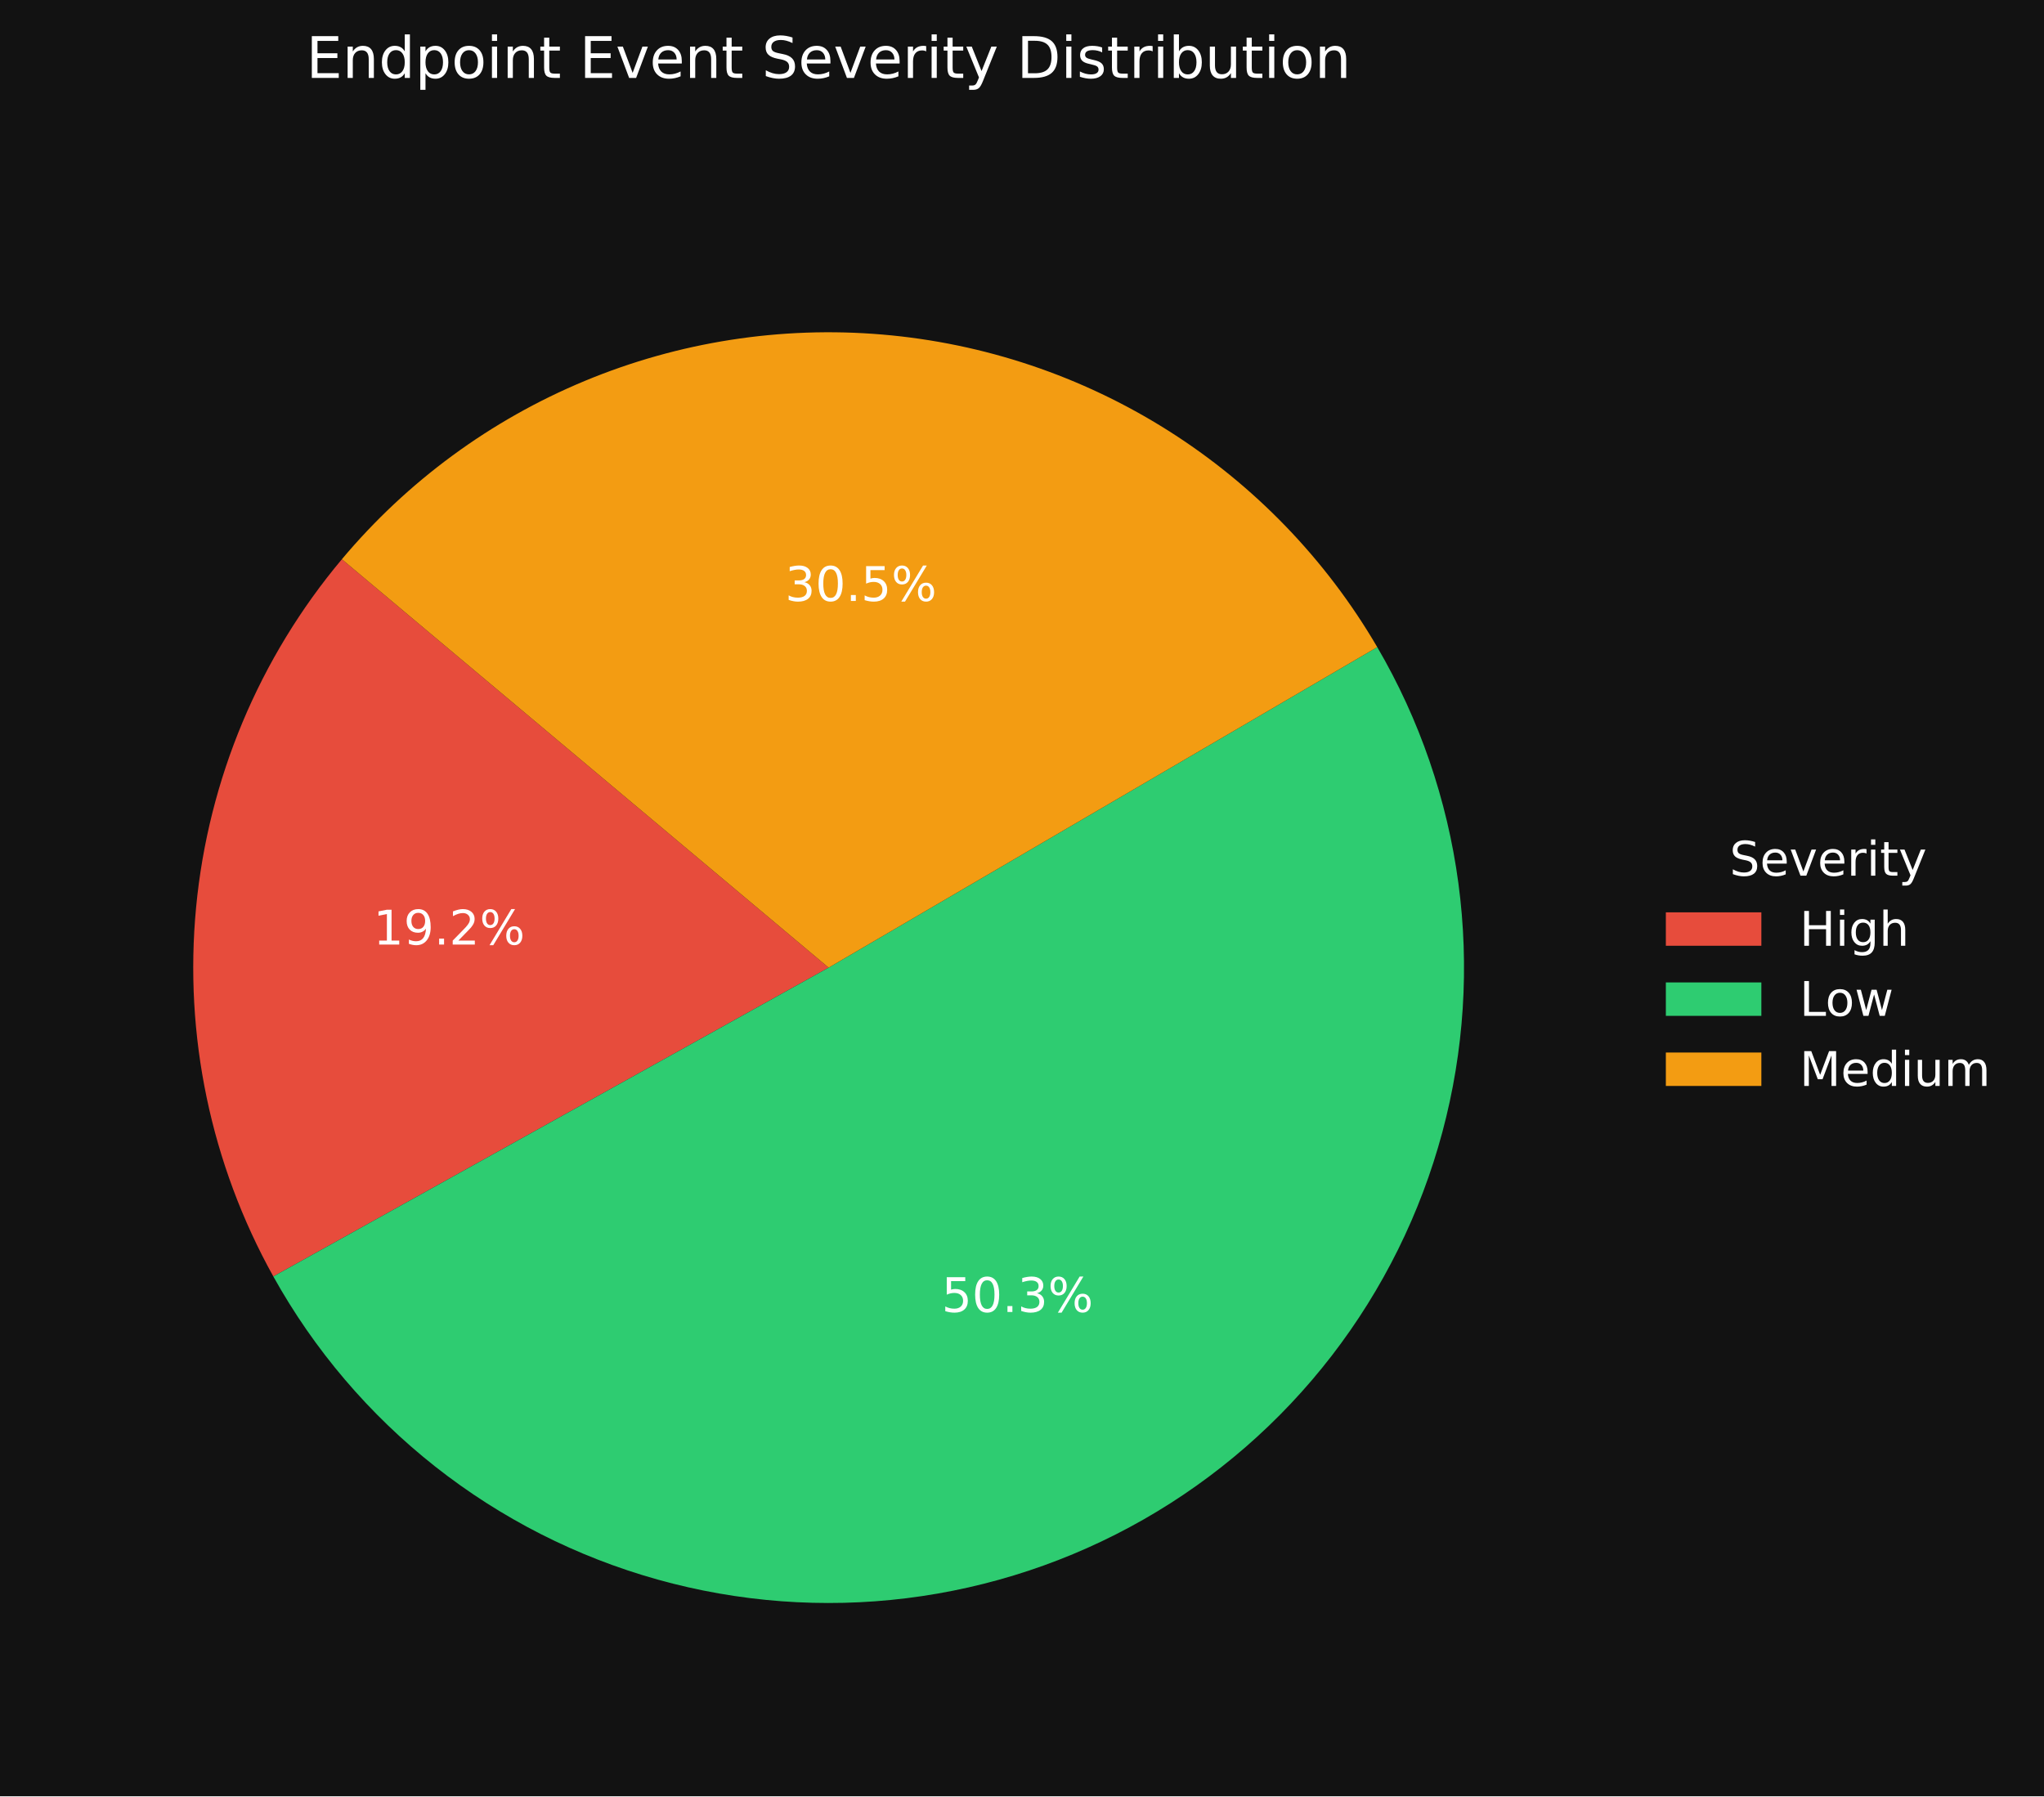
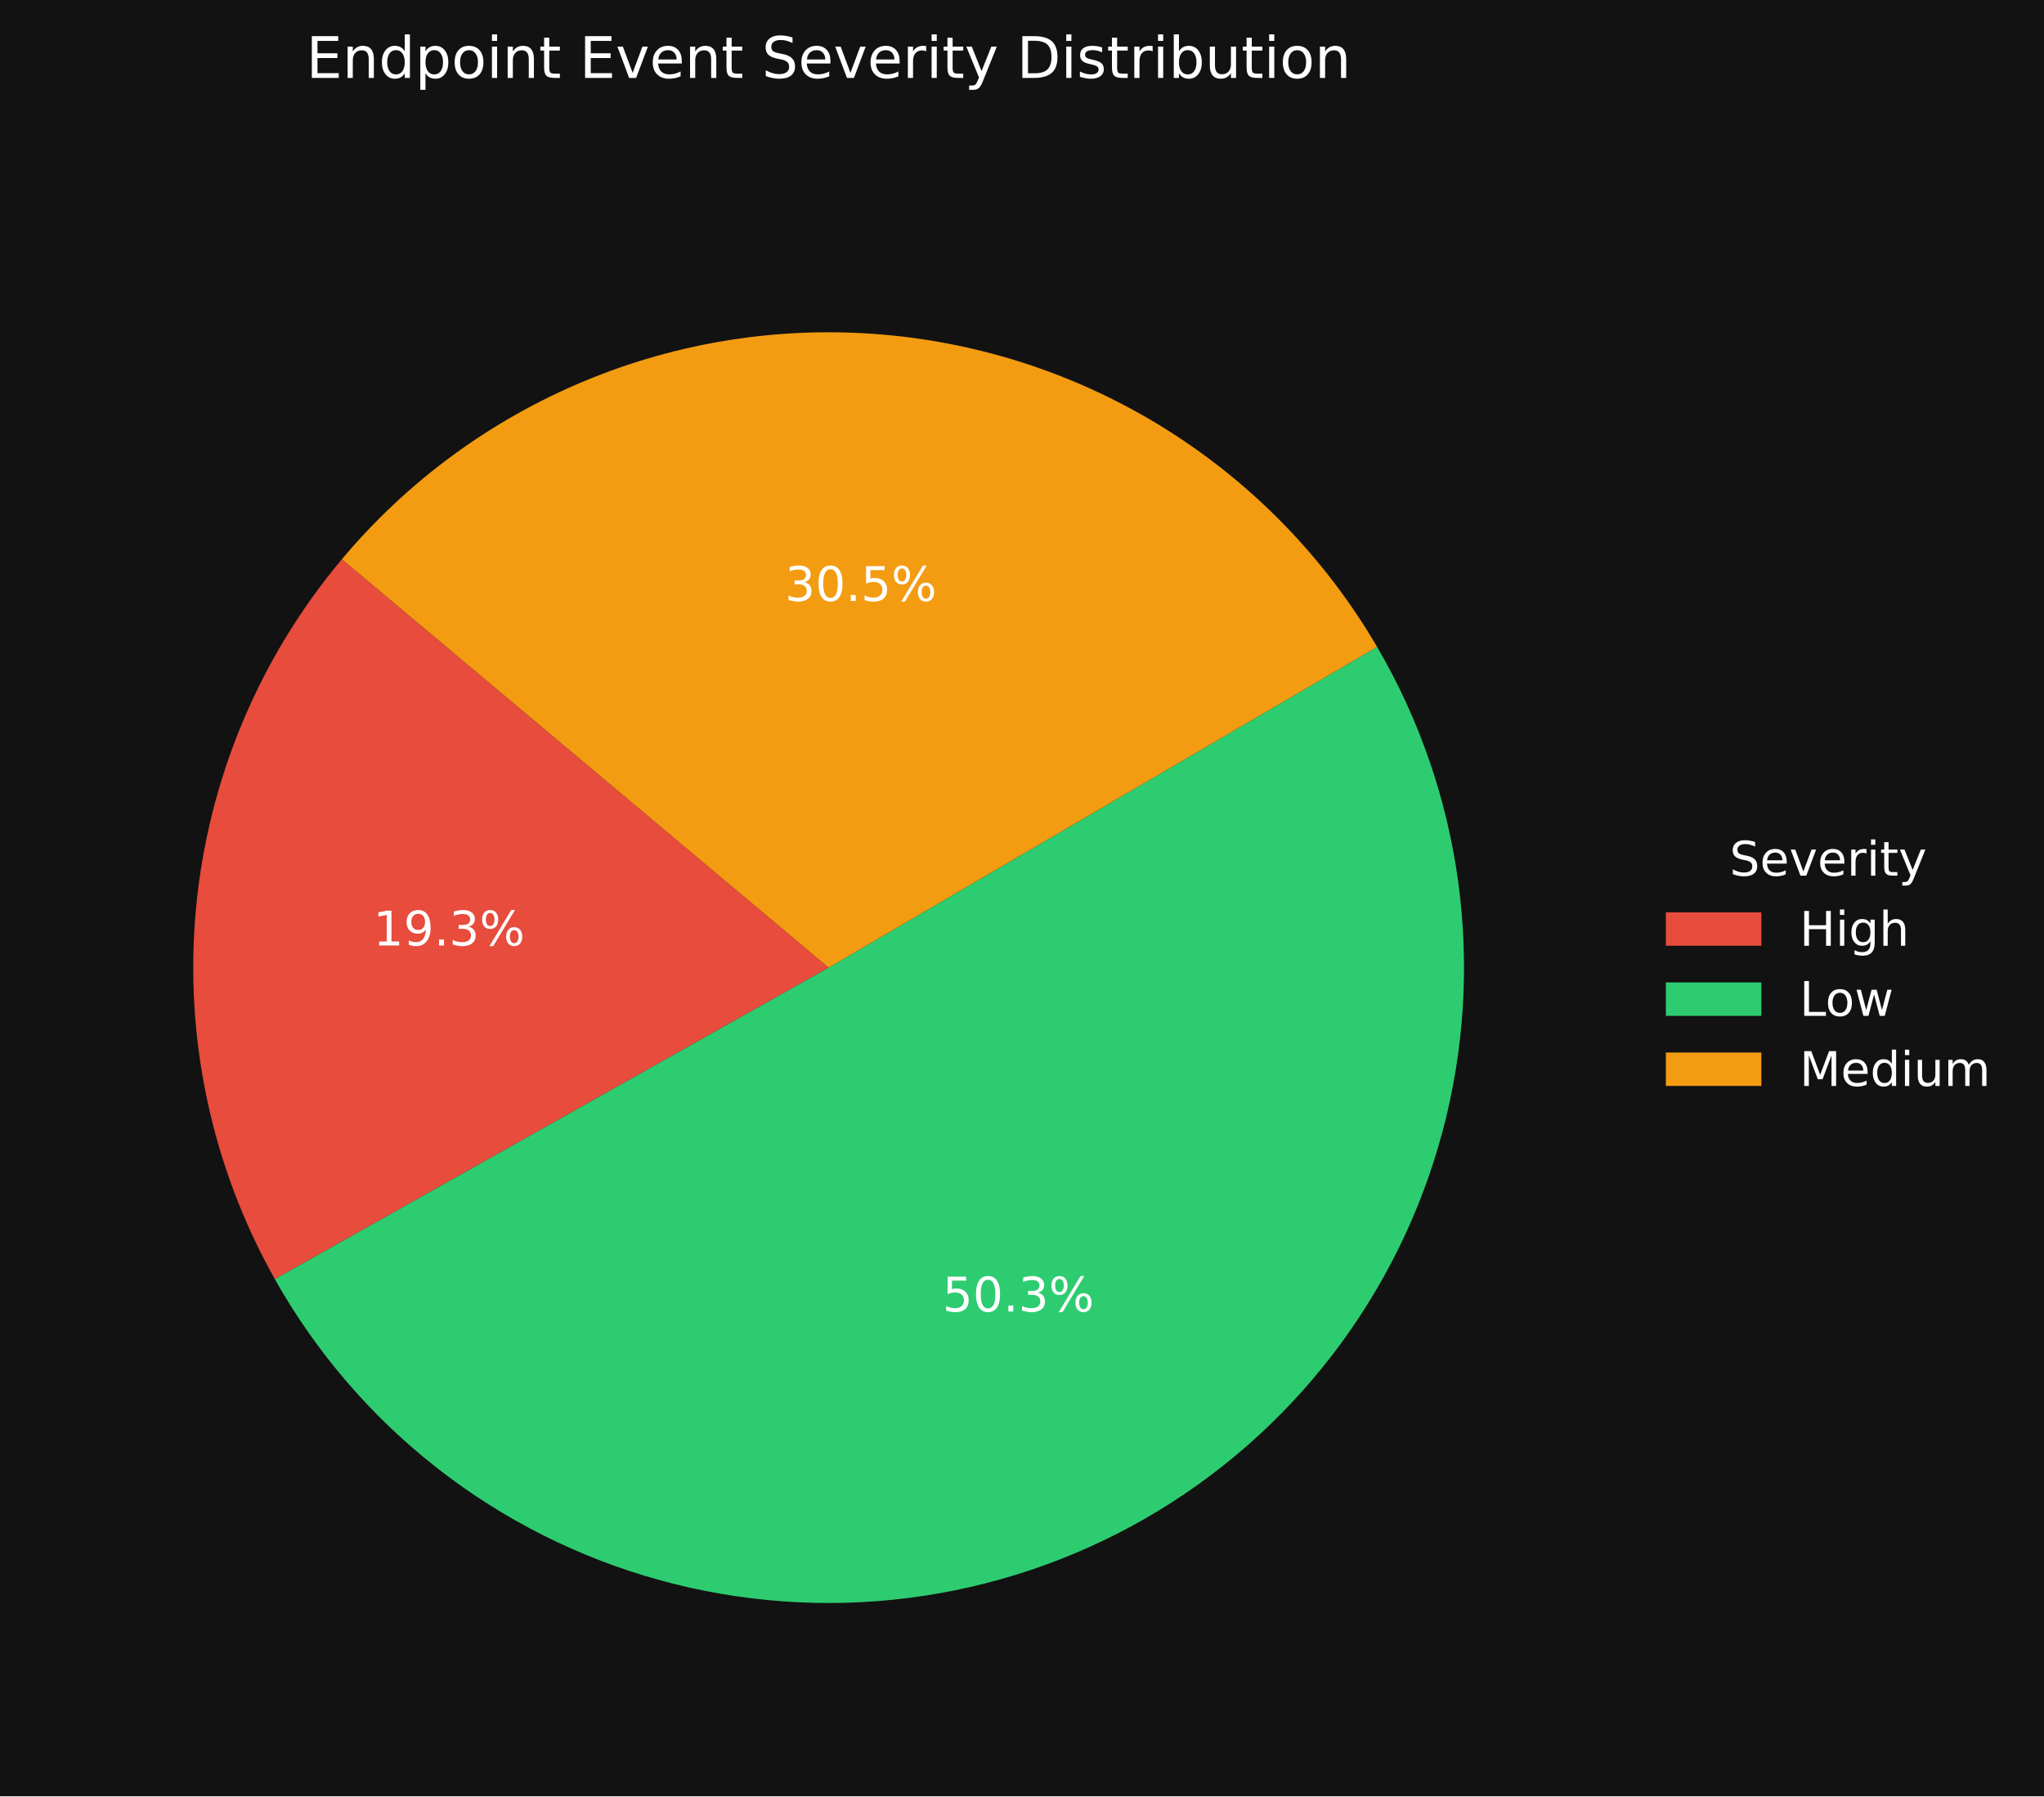
<svg xmlns="http://www.w3.org/2000/svg" xmlns:xlink="http://www.w3.org/1999/xlink" width="428.026pt" height="376.158pt" viewBox="0 0 428.026 376.158" version="1.1">
  <defs>
    <style type="text/css">*{stroke-linejoin: round; stroke-linecap: butt}</style>
  </defs>
  <g id="figure_1">
    <g id="patch_1">
      <path d="M 0 376.158  L 428.026 376.158  L 428.026 -0  L 0 -0  z " style="fill: #121212" />
    </g>
    <g id="axes_1">
      <g id="patch_2">
-         <path d="M 71.593 117.111  C 54.278 137.747 43.631 163.163 41.068 189.979  C 38.505 216.795 44.145 243.767 57.238 267.31  L 173.52 202.638  z " style="fill: #e74c3c" />
+         <path d="M 71.593 117.111  C 54.207 137.832 43.545 163.369 41.037 190.301  C 38.529 217.233 44.292 244.301 57.554 267.875  L 173.52 202.638  z " style="fill: #e74c3c" />
      </g>
      <g id="patch_3">
-         <path d="M 57.238 267.31  C 65.788 282.683 77.303 296.21 91.115 307.105  C 104.927 318 120.763 326.048 137.705 330.783  C 154.648 335.519 172.362 336.847 189.821 334.692  C 207.28 332.537 224.14 326.94 239.422 318.227  C 254.704 309.514 268.108 297.856 278.856 283.93  C 289.603 270.003 297.483 254.082 302.038 237.091  C 306.593 220.099 307.734 202.372 305.393 184.936  C 303.053 167.501 297.278 150.702 288.403 135.513  L 173.52 202.638  z " style="fill: #2ecc71" />
+         <path d="M 57.554 267.875  C 66.167 283.185 77.727 296.639 91.566 307.459  C 105.405 318.279 121.25 326.252 138.186 330.917  C 155.122 335.582 172.815 336.847 190.242 334.639  C 207.67 332.431 224.488 326.794 239.726 318.053  C 254.963 309.313 268.32 297.64 279.024 283.711  C 289.727 269.782 297.567 253.87 302.09 236.896  C 306.613 219.922 307.73 202.219 305.376 184.81  C 303.023 167.402 297.245 150.631 288.377 135.468  L 173.52 202.638  z " style="fill: #2ecc71" />
      </g>
      <g id="patch_4">
-         <path d="M 288.403 135.513  C 277.642 117.096 262.608 101.533 244.574 90.142  C 226.539 78.752 206.027 71.863 184.773 70.059  C 163.518 68.255 142.139 71.588 122.442 79.777  C 102.746 87.965 85.304 100.771 71.593 117.111  L 173.52 202.638  z " style="fill: #f39c12" />
+         <path d="M 288.377 135.468  C 277.61 117.058 262.575 101.505 244.54 90.121  C 226.506 78.738 205.997 71.856 184.746 70.057  C 163.496 68.257 142.122 71.593 122.43 79.782  C 102.739 87.97 85.302 100.774 71.593 117.111  L 173.52 202.638  z " style="fill: #f39c12" />
      </g>
      <g id="matplotlib.axis_1" />
      <g id="matplotlib.axis_2" />
      <g id="text_1">
-         <g style="fill: #ffffff" transform="translate(78.16495 197.802) scale(0.1 -0.1)">
+         <g style="fill: #ffffff" transform="translate(78.1467 197.9955) scale(0.1 -0.1)">
          <defs>
            <path id="DejaVuSans-31" d="M 794 531  L 1825 531  L 1825 4091  L 703 3866  L 703 4441  L 1819 4666  L 2450 4666  L 2450 531  L 3481 531  L 3481 0  L 794 0  L 794 531  z " transform="scale(0.015625)" />
            <path id="DejaVuSans-39" d="M 703 97  L 703 672  Q 941 559 1184 500  Q 1428 441 1663 441  Q 2288 441 2617 861  Q 2947 1281 2994 2138  Q 2813 1869 2534 1725  Q 2256 1581 1919 1581  Q 1219 1581 811 2004  Q 403 2428 403 3163  Q 403 3881 828 4315  Q 1253 4750 1959 4750  Q 2769 4750 3195 4129  Q 3622 3509 3622 2328  Q 3622 1225 3098 567  Q 2575 -91 1691 -91  Q 1453 -91 1209 -44  Q 966 3 703 97  z M 1959 2075  Q 2384 2075 2632 2365  Q 2881 2656 2881 3163  Q 2881 3666 2632 3958  Q 2384 4250 1959 4250  Q 1534 4250 1286 3958  Q 1038 3666 1038 3163  Q 1038 2656 1286 2365  Q 1534 2075 1959 2075  z " transform="scale(0.015625)" />
            <path id="DejaVuSans-2e" d="M 684 794  L 1344 794  L 1344 0  L 684 0  L 684 794  z " transform="scale(0.015625)" />
-             <path id="DejaVuSans-32" d="M 1228 531  L 3431 531  L 3431 0  L 469 0  L 469 531  Q 828 903 1448 1529  Q 2069 2156 2228 2338  Q 2531 2678 2651 2914  Q 2772 3150 2772 3378  Q 2772 3750 2511 3984  Q 2250 4219 1831 4219  Q 1534 4219 1204 4116  Q 875 4013 500 3803  L 500 4441  Q 881 4594 1212 4672  Q 1544 4750 1819 4750  Q 2544 4750 2975 4387  Q 3406 4025 3406 3419  Q 3406 3131 3298 2873  Q 3191 2616 2906 2266  Q 2828 2175 2409 1742  Q 1991 1309 1228 531  z " transform="scale(0.015625)" />
+             <path id="DejaVuSans-33" d="M 2597 2516  Q 3050 2419 3304 2112  Q 3559 1806 3559 1356  Q 3559 666 3084 287  Q 2609 -91 1734 -91  Q 1441 -91 1130 -33  Q 819 25 488 141  L 488 750  Q 750 597 1062 519  Q 1375 441 1716 441  Q 2309 441 2620 675  Q 2931 909 2931 1356  Q 2931 1769 2642 2001  Q 2353 2234 1838 2234  L 1294 2234  L 1294 2753  L 1863 2753  Q 2328 2753 2575 2939  Q 2822 3125 2822 3475  Q 2822 3834 2567 4026  Q 2313 4219 1838 4219  Q 1578 4219 1281 4162  Q 984 4106 628 3988  L 628 4550  Q 988 4650 1302 4700  Q 1616 4750 1894 4750  Q 2613 4750 3031 4423  Q 3450 4097 3450 3541  Q 3450 3153 3228 2886  Q 3006 2619 2597 2516  z " transform="scale(0.015625)" />
            <path id="DejaVuSans-25" d="M 4653 2053  Q 4381 2053 4226 1822  Q 4072 1591 4072 1178  Q 4072 772 4226 539  Q 4381 306 4653 306  Q 4919 306 5073 539  Q 5228 772 5228 1178  Q 5228 1588 5073 1820  Q 4919 2053 4653 2053  z M 4653 2450  Q 5147 2450 5437 2106  Q 5728 1763 5728 1178  Q 5728 594 5436 251  Q 5144 -91 4653 -91  Q 4153 -91 3862 251  Q 3572 594 3572 1178  Q 3572 1766 3864 2108  Q 4156 2450 4653 2450  z M 1428 4353  Q 1159 4353 1004 4120  Q 850 3888 850 3481  Q 850 3069 1003 2837  Q 1156 2606 1428 2606  Q 1700 2606 1854 2837  Q 2009 3069 2009 3481  Q 2009 3884 1853 4118  Q 1697 4353 1428 4353  z M 4250 4750  L 4750 4750  L 1831 -91  L 1331 -91  L 4250 4750  z M 1428 4750  Q 1922 4750 2215 4408  Q 2509 4066 2509 3481  Q 2509 2891 2217 2550  Q 1925 2209 1428 2209  Q 931 2209 642 2551  Q 353 2894 353 3481  Q 353 4063 643 4406  Q 934 4750 1428 4750  z " transform="scale(0.015625)" />
          </defs>
          <use xlink:href="#DejaVuSans-31" />
          <use xlink:href="#DejaVuSans-39" transform="translate(63.62305 0)" />
          <use xlink:href="#DejaVuSans-2e" transform="translate(127.2461 0)" />
-           <use xlink:href="#DejaVuSans-32" transform="translate(159.0332 0)" />
+           <use xlink:href="#DejaVuSans-33" transform="translate(159.0332 0)" />
          <use xlink:href="#DejaVuSans-25" transform="translate(222.6562 0)" />
        </g>
      </g>
      <g id="text_2">
-         <g style="fill: #ffffff" transform="translate(197.1776 274.7509) scale(0.1 -0.1)">
+         <g style="fill: #ffffff" transform="translate(197.36 274.6466) scale(0.1 -0.1)">
          <defs>
            <path id="DejaVuSans-35" d="M 691 4666  L 3169 4666  L 3169 4134  L 1269 4134  L 1269 2991  Q 1406 3038 1543 3061  Q 1681 3084 1819 3084  Q 2600 3084 3056 2656  Q 3513 2228 3513 1497  Q 3513 744 3044 326  Q 2575 -91 1722 -91  Q 1428 -91 1123 -41  Q 819 9 494 109  L 494 744  Q 775 591 1075 516  Q 1375 441 1709 441  Q 2250 441 2565 725  Q 2881 1009 2881 1497  Q 2881 1984 2565 2268  Q 2250 2553 1709 2553  Q 1456 2553 1204 2497  Q 953 2441 691 2322  L 691 4666  z " transform="scale(0.015625)" />
            <path id="DejaVuSans-30" d="M 2034 4250  Q 1547 4250 1301 3770  Q 1056 3291 1056 2328  Q 1056 1369 1301 889  Q 1547 409 2034 409  Q 2525 409 2770 889  Q 3016 1369 3016 2328  Q 3016 3291 2770 3770  Q 2525 4250 2034 4250  z M 2034 4750  Q 2819 4750 3233 4129  Q 3647 3509 3647 2328  Q 3647 1150 3233 529  Q 2819 -91 2034 -91  Q 1250 -91 836 529  Q 422 1150 422 2328  Q 422 3509 836 4129  Q 1250 4750 2034 4750  z " transform="scale(0.015625)" />
-             <path id="DejaVuSans-33" d="M 2597 2516  Q 3050 2419 3304 2112  Q 3559 1806 3559 1356  Q 3559 666 3084 287  Q 2609 -91 1734 -91  Q 1441 -91 1130 -33  Q 819 25 488 141  L 488 750  Q 750 597 1062 519  Q 1375 441 1716 441  Q 2309 441 2620 675  Q 2931 909 2931 1356  Q 2931 1769 2642 2001  Q 2353 2234 1838 2234  L 1294 2234  L 1294 2753  L 1863 2753  Q 2328 2753 2575 2939  Q 2822 3125 2822 3475  Q 2822 3834 2567 4026  Q 2313 4219 1838 4219  Q 1578 4219 1281 4162  Q 984 4106 628 3988  L 628 4550  Q 988 4650 1302 4700  Q 1616 4750 1894 4750  Q 2613 4750 3031 4423  Q 3450 4097 3450 3541  Q 3450 3153 3228 2886  Q 3006 2619 2597 2516  z " transform="scale(0.015625)" />
          </defs>
          <use xlink:href="#DejaVuSans-35" />
          <use xlink:href="#DejaVuSans-30" transform="translate(63.62305 0)" />
          <use xlink:href="#DejaVuSans-2e" transform="translate(127.2461 0)" />
          <use xlink:href="#DejaVuSans-33" transform="translate(159.0332 0)" />
          <use xlink:href="#DejaVuSans-25" transform="translate(222.6562 0)" />
        </g>
      </g>
      <g id="text_3">
-         <g style="fill: #ffffff" transform="translate(164.388 125.8499) scale(0.1 -0.1)">
+         <g style="fill: #ffffff" transform="translate(164.3722 125.8486) scale(0.1 -0.1)">
          <use xlink:href="#DejaVuSans-33" />
          <use xlink:href="#DejaVuSans-30" transform="translate(63.62305 0)" />
          <use xlink:href="#DejaVuSans-2e" transform="translate(127.2461 0)" />
          <use xlink:href="#DejaVuSans-35" transform="translate(159.0332 0)" />
          <use xlink:href="#DejaVuSans-25" transform="translate(222.6562 0)" />
        </g>
      </g>
      <g id="text_4">
        <g style="fill: #ffffff" transform="translate(64.12219 16.31812) scale(0.12 -0.12)">
          <defs>
            <path id="DejaVuSans-45" d="M 628 4666  L 3578 4666  L 3578 4134  L 1259 4134  L 1259 2753  L 3481 2753  L 3481 2222  L 1259 2222  L 1259 531  L 3634 531  L 3634 0  L 628 0  L 628 4666  z " transform="scale(0.015625)" />
            <path id="DejaVuSans-6e" d="M 3513 2113  L 3513 0  L 2938 0  L 2938 2094  Q 2938 2591 2744 2837  Q 2550 3084 2163 3084  Q 1697 3084 1428 2787  Q 1159 2491 1159 1978  L 1159 0  L 581 0  L 581 3500  L 1159 3500  L 1159 2956  Q 1366 3272 1645 3428  Q 1925 3584 2291 3584  Q 2894 3584 3203 3211  Q 3513 2838 3513 2113  z " transform="scale(0.015625)" />
            <path id="DejaVuSans-64" d="M 2906 2969  L 2906 4863  L 3481 4863  L 3481 0  L 2906 0  L 2906 525  Q 2725 213 2448 61  Q 2172 -91 1784 -91  Q 1150 -91 751 415  Q 353 922 353 1747  Q 353 2572 751 3078  Q 1150 3584 1784 3584  Q 2172 3584 2448 3432  Q 2725 3281 2906 2969  z M 947 1747  Q 947 1113 1208 752  Q 1469 391 1925 391  Q 2381 391 2643 752  Q 2906 1113 2906 1747  Q 2906 2381 2643 2742  Q 2381 3103 1925 3103  Q 1469 3103 1208 2742  Q 947 2381 947 1747  z " transform="scale(0.015625)" />
            <path id="DejaVuSans-70" d="M 1159 525  L 1159 -1331  L 581 -1331  L 581 3500  L 1159 3500  L 1159 2969  Q 1341 3281 1617 3432  Q 1894 3584 2278 3584  Q 2916 3584 3314 3078  Q 3713 2572 3713 1747  Q 3713 922 3314 415  Q 2916 -91 2278 -91  Q 1894 -91 1617 61  Q 1341 213 1159 525  z M 3116 1747  Q 3116 2381 2855 2742  Q 2594 3103 2138 3103  Q 1681 3103 1420 2742  Q 1159 2381 1159 1747  Q 1159 1113 1420 752  Q 1681 391 2138 391  Q 2594 391 2855 752  Q 3116 1113 3116 1747  z " transform="scale(0.015625)" />
            <path id="DejaVuSans-6f" d="M 1959 3097  Q 1497 3097 1228 2736  Q 959 2375 959 1747  Q 959 1119 1226 758  Q 1494 397 1959 397  Q 2419 397 2687 759  Q 2956 1122 2956 1747  Q 2956 2369 2687 2733  Q 2419 3097 1959 3097  z M 1959 3584  Q 2709 3584 3137 3096  Q 3566 2609 3566 1747  Q 3566 888 3137 398  Q 2709 -91 1959 -91  Q 1206 -91 779 398  Q 353 888 353 1747  Q 353 2609 779 3096  Q 1206 3584 1959 3584  z " transform="scale(0.015625)" />
            <path id="DejaVuSans-69" d="M 603 3500  L 1178 3500  L 1178 0  L 603 0  L 603 3500  z M 603 4863  L 1178 4863  L 1178 4134  L 603 4134  L 603 4863  z " transform="scale(0.015625)" />
            <path id="DejaVuSans-74" d="M 1172 4494  L 1172 3500  L 2356 3500  L 2356 3053  L 1172 3053  L 1172 1153  Q 1172 725 1289 603  Q 1406 481 1766 481  L 2356 481  L 2356 0  L 1766 0  Q 1100 0 847 248  Q 594 497 594 1153  L 594 3053  L 172 3053  L 172 3500  L 594 3500  L 594 4494  L 1172 4494  z " transform="scale(0.015625)" />
            <path id="DejaVuSans-20" transform="scale(0.015625)" />
            <path id="DejaVuSans-76" d="M 191 3500  L 800 3500  L 1894 563  L 2988 3500  L 3597 3500  L 2284 0  L 1503 0  L 191 3500  z " transform="scale(0.015625)" />
            <path id="DejaVuSans-65" d="M 3597 1894  L 3597 1613  L 953 1613  Q 991 1019 1311 708  Q 1631 397 2203 397  Q 2534 397 2845 478  Q 3156 559 3463 722  L 3463 178  Q 3153 47 2828 -22  Q 2503 -91 2169 -91  Q 1331 -91 842 396  Q 353 884 353 1716  Q 353 2575 817 3079  Q 1281 3584 2069 3584  Q 2775 3584 3186 3129  Q 3597 2675 3597 1894  z M 3022 2063  Q 3016 2534 2758 2815  Q 2500 3097 2075 3097  Q 1594 3097 1305 2825  Q 1016 2553 972 2059  L 3022 2063  z " transform="scale(0.015625)" />
            <path id="DejaVuSans-53" d="M 3425 4513  L 3425 3897  Q 3066 4069 2747 4153  Q 2428 4238 2131 4238  Q 1616 4238 1336 4038  Q 1056 3838 1056 3469  Q 1056 3159 1242 3001  Q 1428 2844 1947 2747  L 2328 2669  Q 3034 2534 3370 2195  Q 3706 1856 3706 1288  Q 3706 609 3251 259  Q 2797 -91 1919 -91  Q 1588 -91 1214 -16  Q 841 59 441 206  L 441 856  Q 825 641 1194 531  Q 1563 422 1919 422  Q 2459 422 2753 634  Q 3047 847 3047 1241  Q 3047 1584 2836 1778  Q 2625 1972 2144 2069  L 1759 2144  Q 1053 2284 737 2584  Q 422 2884 422 3419  Q 422 4038 858 4394  Q 1294 4750 2059 4750  Q 2388 4750 2728 4690  Q 3069 4631 3425 4513  z " transform="scale(0.015625)" />
            <path id="DejaVuSans-72" d="M 2631 2963  Q 2534 3019 2420 3045  Q 2306 3072 2169 3072  Q 1681 3072 1420 2755  Q 1159 2438 1159 1844  L 1159 0  L 581 0  L 581 3500  L 1159 3500  L 1159 2956  Q 1341 3275 1631 3429  Q 1922 3584 2338 3584  Q 2397 3584 2469 3576  Q 2541 3569 2628 3553  L 2631 2963  z " transform="scale(0.015625)" />
            <path id="DejaVuSans-79" d="M 2059 -325  Q 1816 -950 1584 -1140  Q 1353 -1331 966 -1331  L 506 -1331  L 506 -850  L 844 -850  Q 1081 -850 1212 -737  Q 1344 -625 1503 -206  L 1606 56  L 191 3500  L 800 3500  L 1894 763  L 2988 3500  L 3597 3500  L 2059 -325  z " transform="scale(0.015625)" />
            <path id="DejaVuSans-44" d="M 1259 4147  L 1259 519  L 2022 519  Q 2988 519 3436 956  Q 3884 1394 3884 2338  Q 3884 3275 3436 3711  Q 2988 4147 2022 4147  L 1259 4147  z M 628 4666  L 1925 4666  Q 3281 4666 3915 4102  Q 4550 3538 4550 2338  Q 4550 1131 3912 565  Q 3275 0 1925 0  L 628 0  L 628 4666  z " transform="scale(0.015625)" />
            <path id="DejaVuSans-73" d="M 2834 3397  L 2834 2853  Q 2591 2978 2328 3040  Q 2066 3103 1784 3103  Q 1356 3103 1142 2972  Q 928 2841 928 2578  Q 928 2378 1081 2264  Q 1234 2150 1697 2047  L 1894 2003  Q 2506 1872 2764 1633  Q 3022 1394 3022 966  Q 3022 478 2636 193  Q 2250 -91 1575 -91  Q 1294 -91 989 -36  Q 684 19 347 128  L 347 722  Q 666 556 975 473  Q 1284 391 1588 391  Q 1994 391 2212 530  Q 2431 669 2431 922  Q 2431 1156 2273 1281  Q 2116 1406 1581 1522  L 1381 1569  Q 847 1681 609 1914  Q 372 2147 372 2553  Q 372 3047 722 3315  Q 1072 3584 1716 3584  Q 2034 3584 2315 3537  Q 2597 3491 2834 3397  z " transform="scale(0.015625)" />
            <path id="DejaVuSans-62" d="M 3116 1747  Q 3116 2381 2855 2742  Q 2594 3103 2138 3103  Q 1681 3103 1420 2742  Q 1159 2381 1159 1747  Q 1159 1113 1420 752  Q 1681 391 2138 391  Q 2594 391 2855 752  Q 3116 1113 3116 1747  z M 1159 2969  Q 1341 3281 1617 3432  Q 1894 3584 2278 3584  Q 2916 3584 3314 3078  Q 3713 2572 3713 1747  Q 3713 922 3314 415  Q 2916 -91 2278 -91  Q 1894 -91 1617 61  Q 1341 213 1159 525  L 1159 0  L 581 0  L 581 4863  L 1159 4863  L 1159 2969  z " transform="scale(0.015625)" />
            <path id="DejaVuSans-75" d="M 544 1381  L 544 3500  L 1119 3500  L 1119 1403  Q 1119 906 1312 657  Q 1506 409 1894 409  Q 2359 409 2629 706  Q 2900 1003 2900 1516  L 2900 3500  L 3475 3500  L 3475 0  L 2900 0  L 2900 538  Q 2691 219 2414 64  Q 2138 -91 1772 -91  Q 1169 -91 856 284  Q 544 659 544 1381  z M 1991 3584  L 1991 3584  z " transform="scale(0.015625)" />
          </defs>
          <use xlink:href="#DejaVuSans-45" />
          <use xlink:href="#DejaVuSans-6e" transform="translate(63.18359 0)" />
          <use xlink:href="#DejaVuSans-64" transform="translate(126.5625 0)" />
          <use xlink:href="#DejaVuSans-70" transform="translate(190.0391 0)" />
          <use xlink:href="#DejaVuSans-6f" transform="translate(253.5156 0)" />
          <use xlink:href="#DejaVuSans-69" transform="translate(314.6973 0)" />
          <use xlink:href="#DejaVuSans-6e" transform="translate(342.4805 0)" />
          <use xlink:href="#DejaVuSans-74" transform="translate(405.8594 0)" />
          <use xlink:href="#DejaVuSans-20" transform="translate(445.0684 0)" />
          <use xlink:href="#DejaVuSans-45" transform="translate(476.8555 0)" />
          <use xlink:href="#DejaVuSans-76" transform="translate(540.0391 0)" />
          <use xlink:href="#DejaVuSans-65" transform="translate(599.2188 0)" />
          <use xlink:href="#DejaVuSans-6e" transform="translate(660.7422 0)" />
          <use xlink:href="#DejaVuSans-74" transform="translate(724.1211 0)" />
          <use xlink:href="#DejaVuSans-20" transform="translate(763.3301 0)" />
          <use xlink:href="#DejaVuSans-53" transform="translate(795.1172 0)" />
          <use xlink:href="#DejaVuSans-65" transform="translate(858.5938 0)" />
          <use xlink:href="#DejaVuSans-76" transform="translate(920.1172 0)" />
          <use xlink:href="#DejaVuSans-65" transform="translate(979.2969 0)" />
          <use xlink:href="#DejaVuSans-72" transform="translate(1040.82 0)" />
          <use xlink:href="#DejaVuSans-69" transform="translate(1081.934 0)" />
          <use xlink:href="#DejaVuSans-74" transform="translate(1109.717 0)" />
          <use xlink:href="#DejaVuSans-79" transform="translate(1148.926 0)" />
          <use xlink:href="#DejaVuSans-20" transform="translate(1208.105 0)" />
          <use xlink:href="#DejaVuSans-44" transform="translate(1239.893 0)" />
          <use xlink:href="#DejaVuSans-69" transform="translate(1316.895 0)" />
          <use xlink:href="#DejaVuSans-73" transform="translate(1344.678 0)" />
          <use xlink:href="#DejaVuSans-74" transform="translate(1396.777 0)" />
          <use xlink:href="#DejaVuSans-72" transform="translate(1435.986 0)" />
          <use xlink:href="#DejaVuSans-69" transform="translate(1477.1 0)" />
          <use xlink:href="#DejaVuSans-62" transform="translate(1504.883 0)" />
          <use xlink:href="#DejaVuSans-75" transform="translate(1568.359 0)" />
          <use xlink:href="#DejaVuSans-74" transform="translate(1631.738 0)" />
          <use xlink:href="#DejaVuSans-69" transform="translate(1670.947 0)" />
          <use xlink:href="#DejaVuSans-6f" transform="translate(1698.73 0)" />
          <use xlink:href="#DejaVuSans-6e" transform="translate(1759.912 0)" />
        </g>
      </g>
      <g id="legend_1">
        <g id="text_5">
          <g style="fill: #ffffff" transform="translate(362.1822 183.3803) scale(0.1 -0.1)">
            <use xlink:href="#DejaVuSans-53" />
            <use xlink:href="#DejaVuSans-65" transform="translate(63.47656 0)" />
            <use xlink:href="#DejaVuSans-76" transform="translate(125 0)" />
            <use xlink:href="#DejaVuSans-65" transform="translate(184.1797 0)" />
            <use xlink:href="#DejaVuSans-72" transform="translate(245.7031 0)" />
            <use xlink:href="#DejaVuSans-69" transform="translate(286.8164 0)" />
            <use xlink:href="#DejaVuSans-74" transform="translate(314.5996 0)" />
            <use xlink:href="#DejaVuSans-79" transform="translate(353.8086 0)" />
          </g>
        </g>
        <g id="patch_5">
          <path d="M 348.84 198.058  L 368.84 198.058  L 368.84 191.058  L 348.84 191.058  z " style="fill: #e74c3c" />
        </g>
        <g id="text_6">
          <g style="fill: #ffffff" transform="translate(376.84 198.0584) scale(0.1 -0.1)">
            <defs>
              <path id="DejaVuSans-48" d="M 628 4666  L 1259 4666  L 1259 2753  L 3553 2753  L 3553 4666  L 4184 4666  L 4184 0  L 3553 0  L 3553 2222  L 1259 2222  L 1259 0  L 628 0  L 628 4666  z " transform="scale(0.015625)" />
              <path id="DejaVuSans-67" d="M 2906 1791  Q 2906 2416 2648 2759  Q 2391 3103 1925 3103  Q 1463 3103 1205 2759  Q 947 2416 947 1791  Q 947 1169 1205 825  Q 1463 481 1925 481  Q 2391 481 2648 825  Q 2906 1169 2906 1791  z M 3481 434  Q 3481 -459 3084 -895  Q 2688 -1331 1869 -1331  Q 1566 -1331 1297 -1286  Q 1028 -1241 775 -1147  L 775 -588  Q 1028 -725 1275 -790  Q 1522 -856 1778 -856  Q 2344 -856 2625 -561  Q 2906 -266 2906 331  L 2906 616  Q 2728 306 2450 153  Q 2172 0 1784 0  Q 1141 0 747 490  Q 353 981 353 1791  Q 353 2603 747 3093  Q 1141 3584 1784 3584  Q 2172 3584 2450 3431  Q 2728 3278 2906 2969  L 2906 3500  L 3481 3500  L 3481 434  z " transform="scale(0.015625)" />
              <path id="DejaVuSans-68" d="M 3513 2113  L 3513 0  L 2938 0  L 2938 2094  Q 2938 2591 2744 2837  Q 2550 3084 2163 3084  Q 1697 3084 1428 2787  Q 1159 2491 1159 1978  L 1159 0  L 581 0  L 581 4863  L 1159 4863  L 1159 2956  Q 1366 3272 1645 3428  Q 1925 3584 2291 3584  Q 2894 3584 3203 3211  Q 3513 2838 3513 2113  z " transform="scale(0.015625)" />
            </defs>
            <use xlink:href="#DejaVuSans-48" />
            <use xlink:href="#DejaVuSans-69" transform="translate(75.19531 0)" />
            <use xlink:href="#DejaVuSans-67" transform="translate(102.9785 0)" />
            <use xlink:href="#DejaVuSans-68" transform="translate(166.4551 0)" />
          </g>
        </g>
        <g id="patch_6">
          <path d="M 348.84 212.737  L 368.84 212.737  L 368.84 205.737  L 348.84 205.737  z " style="fill: #2ecc71" />
        </g>
        <g id="text_7">
          <g style="fill: #ffffff" transform="translate(376.84 212.7366) scale(0.1 -0.1)">
            <defs>
              <path id="DejaVuSans-4c" d="M 628 4666  L 1259 4666  L 1259 531  L 3531 531  L 3531 0  L 628 0  L 628 4666  z " transform="scale(0.015625)" />
              <path id="DejaVuSans-77" d="M 269 3500  L 844 3500  L 1563 769  L 2278 3500  L 2956 3500  L 3675 769  L 4391 3500  L 4966 3500  L 4050 0  L 3372 0  L 2619 2869  L 1863 0  L 1184 0  L 269 3500  z " transform="scale(0.015625)" />
            </defs>
            <use xlink:href="#DejaVuSans-4c" />
            <use xlink:href="#DejaVuSans-6f" transform="translate(53.96289 0)" />
            <use xlink:href="#DejaVuSans-77" transform="translate(115.1445 0)" />
          </g>
        </g>
        <g id="patch_7">
          <path d="M 348.84 227.415  L 368.84 227.415  L 368.84 220.415  L 348.84 220.415  z " style="fill: #f39c12" />
        </g>
        <g id="text_8">
          <g style="fill: #ffffff" transform="translate(376.84 227.4147) scale(0.1 -0.1)">
            <defs>
              <path id="DejaVuSans-4d" d="M 628 4666  L 1569 4666  L 2759 1491  L 3956 4666  L 4897 4666  L 4897 0  L 4281 0  L 4281 4097  L 3078 897  L 2444 897  L 1241 4097  L 1241 0  L 628 0  L 628 4666  z " transform="scale(0.015625)" />
              <path id="DejaVuSans-6d" d="M 3328 2828  Q 3544 3216 3844 3400  Q 4144 3584 4550 3584  Q 5097 3584 5394 3201  Q 5691 2819 5691 2113  L 5691 0  L 5113 0  L 5113 2094  Q 5113 2597 4934 2840  Q 4756 3084 4391 3084  Q 3944 3084 3684 2787  Q 3425 2491 3425 1978  L 3425 0  L 2847 0  L 2847 2094  Q 2847 2600 2669 2842  Q 2491 3084 2119 3084  Q 1678 3084 1418 2786  Q 1159 2488 1159 1978  L 1159 0  L 581 0  L 581 3500  L 1159 3500  L 1159 2956  Q 1356 3278 1631 3431  Q 1906 3584 2284 3584  Q 2666 3584 2933 3390  Q 3200 3197 3328 2828  z " transform="scale(0.015625)" />
            </defs>
            <use xlink:href="#DejaVuSans-4d" />
            <use xlink:href="#DejaVuSans-65" transform="translate(86.2793 0)" />
            <use xlink:href="#DejaVuSans-64" transform="translate(147.8027 0)" />
            <use xlink:href="#DejaVuSans-69" transform="translate(211.2793 0)" />
            <use xlink:href="#DejaVuSans-75" transform="translate(239.0625 0)" />
            <use xlink:href="#DejaVuSans-6d" transform="translate(302.4414 0)" />
          </g>
        </g>
      </g>
    </g>
  </g>
</svg>
